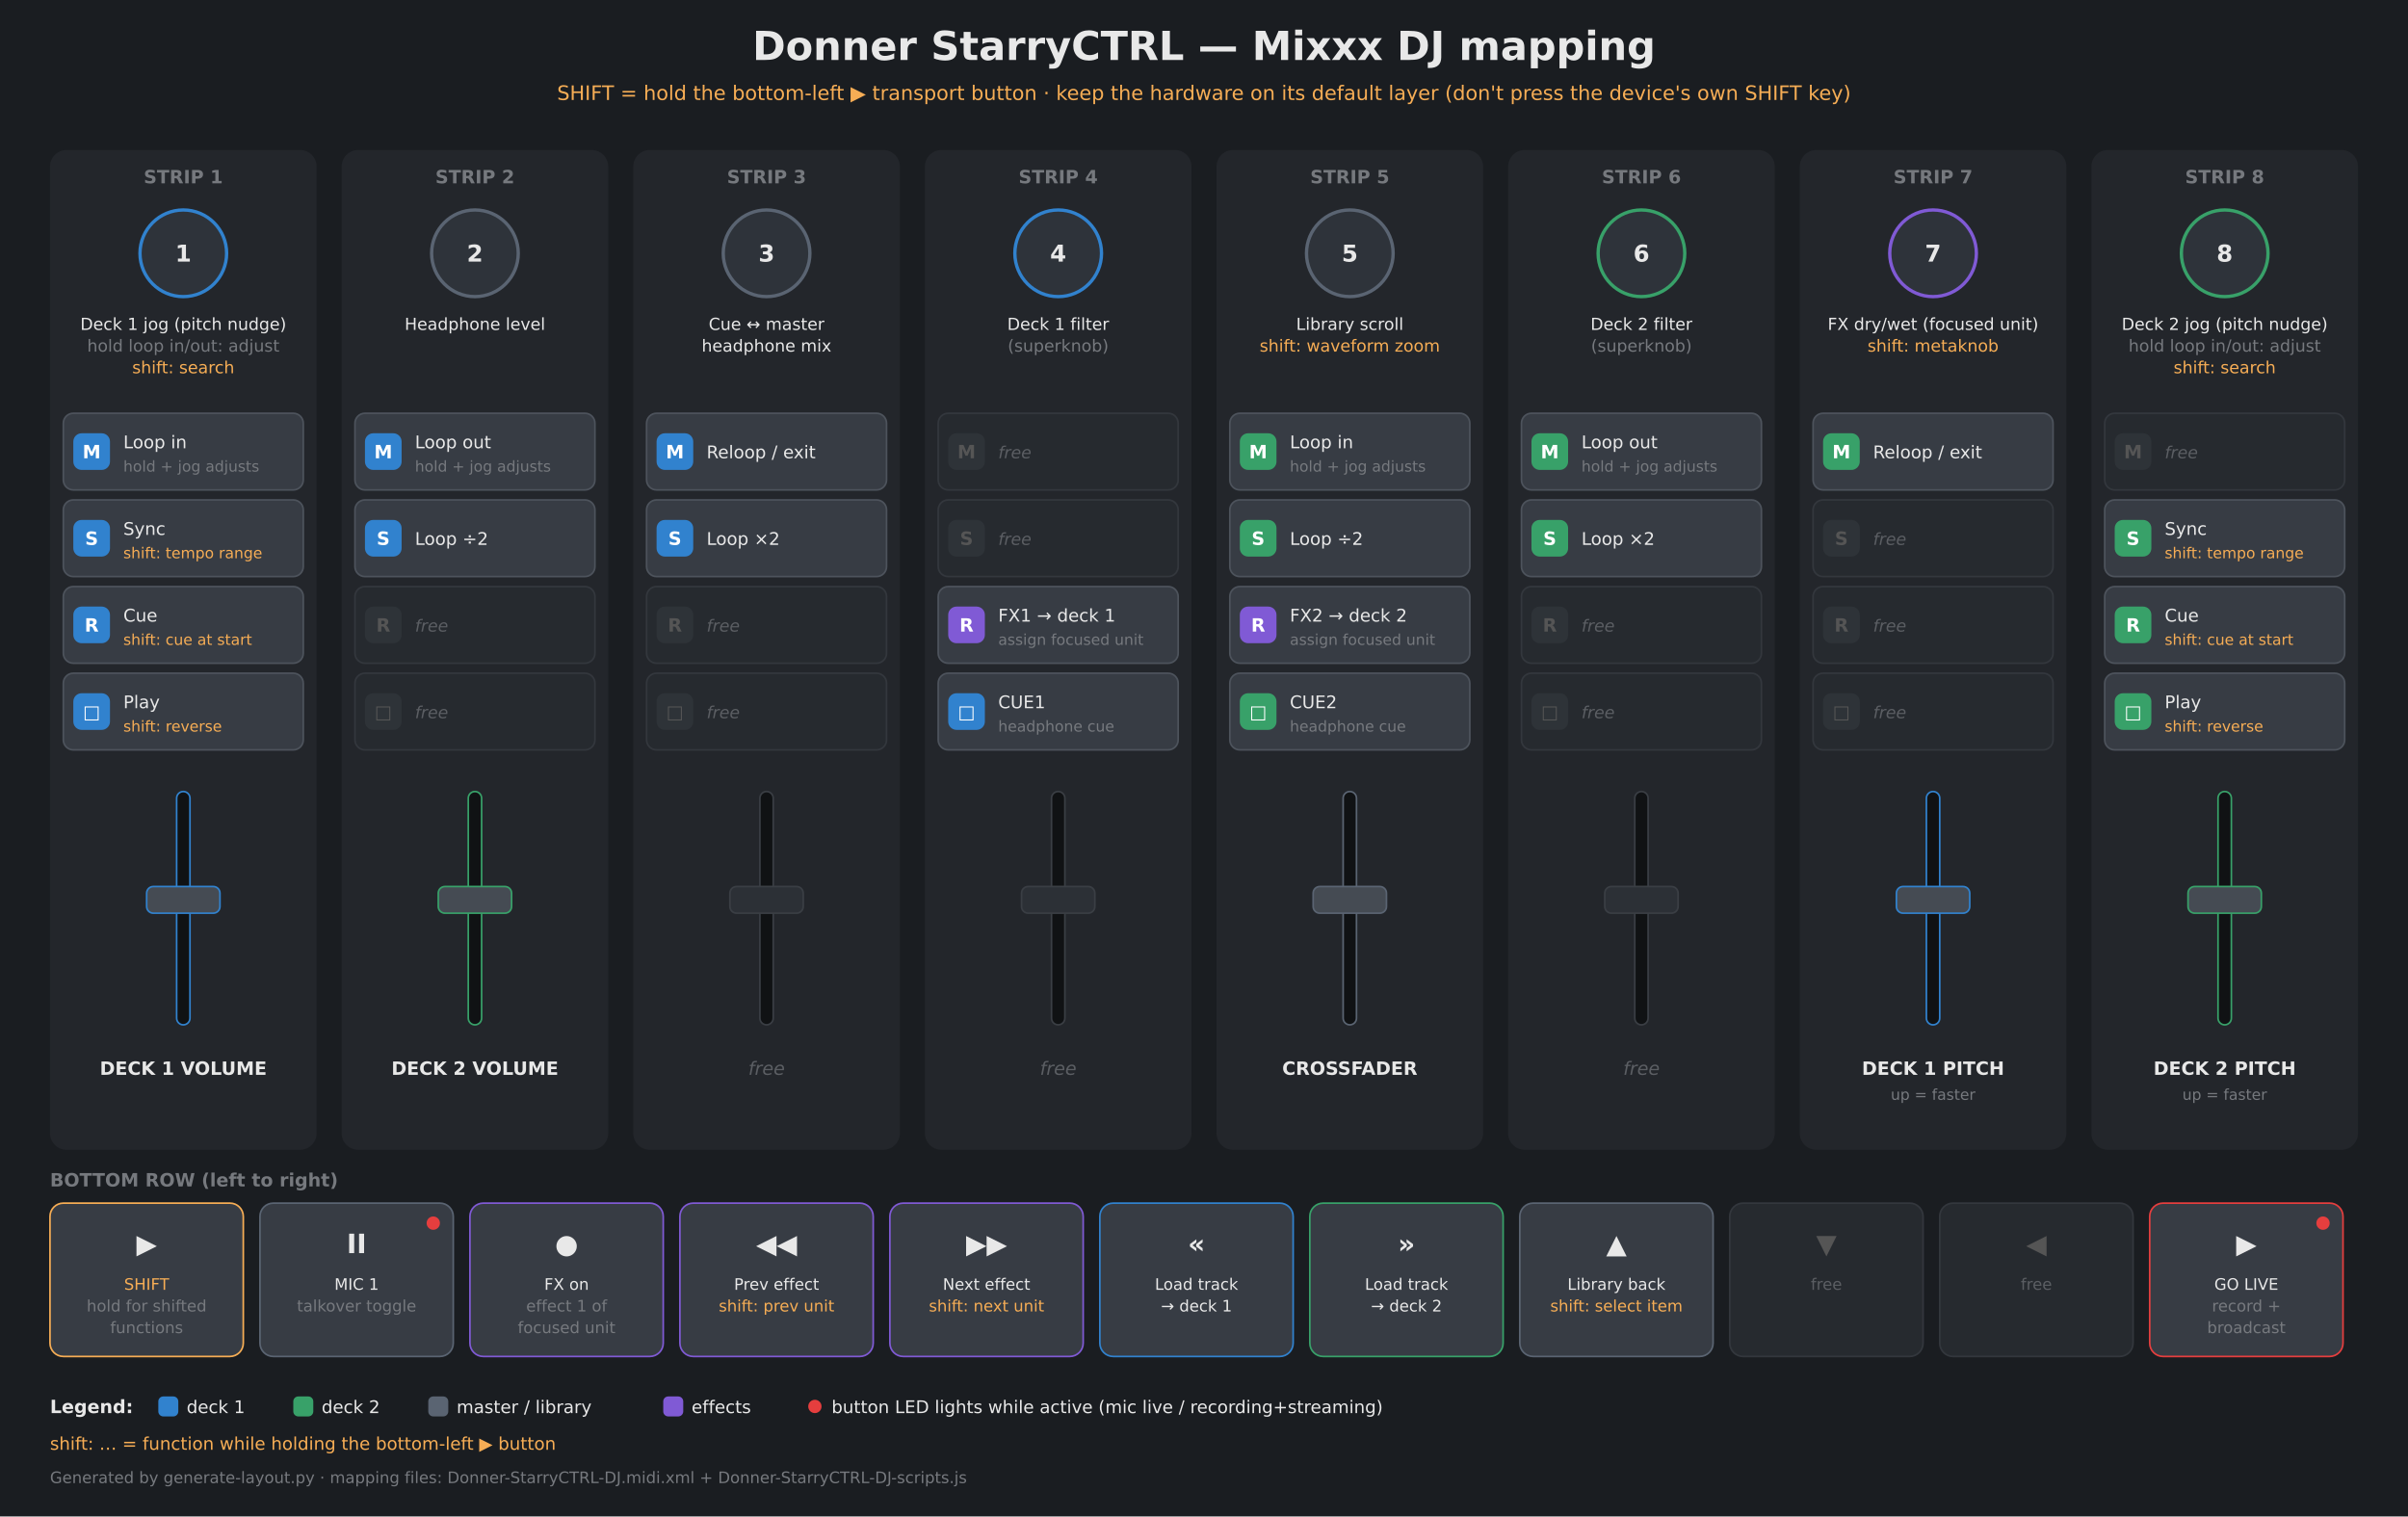
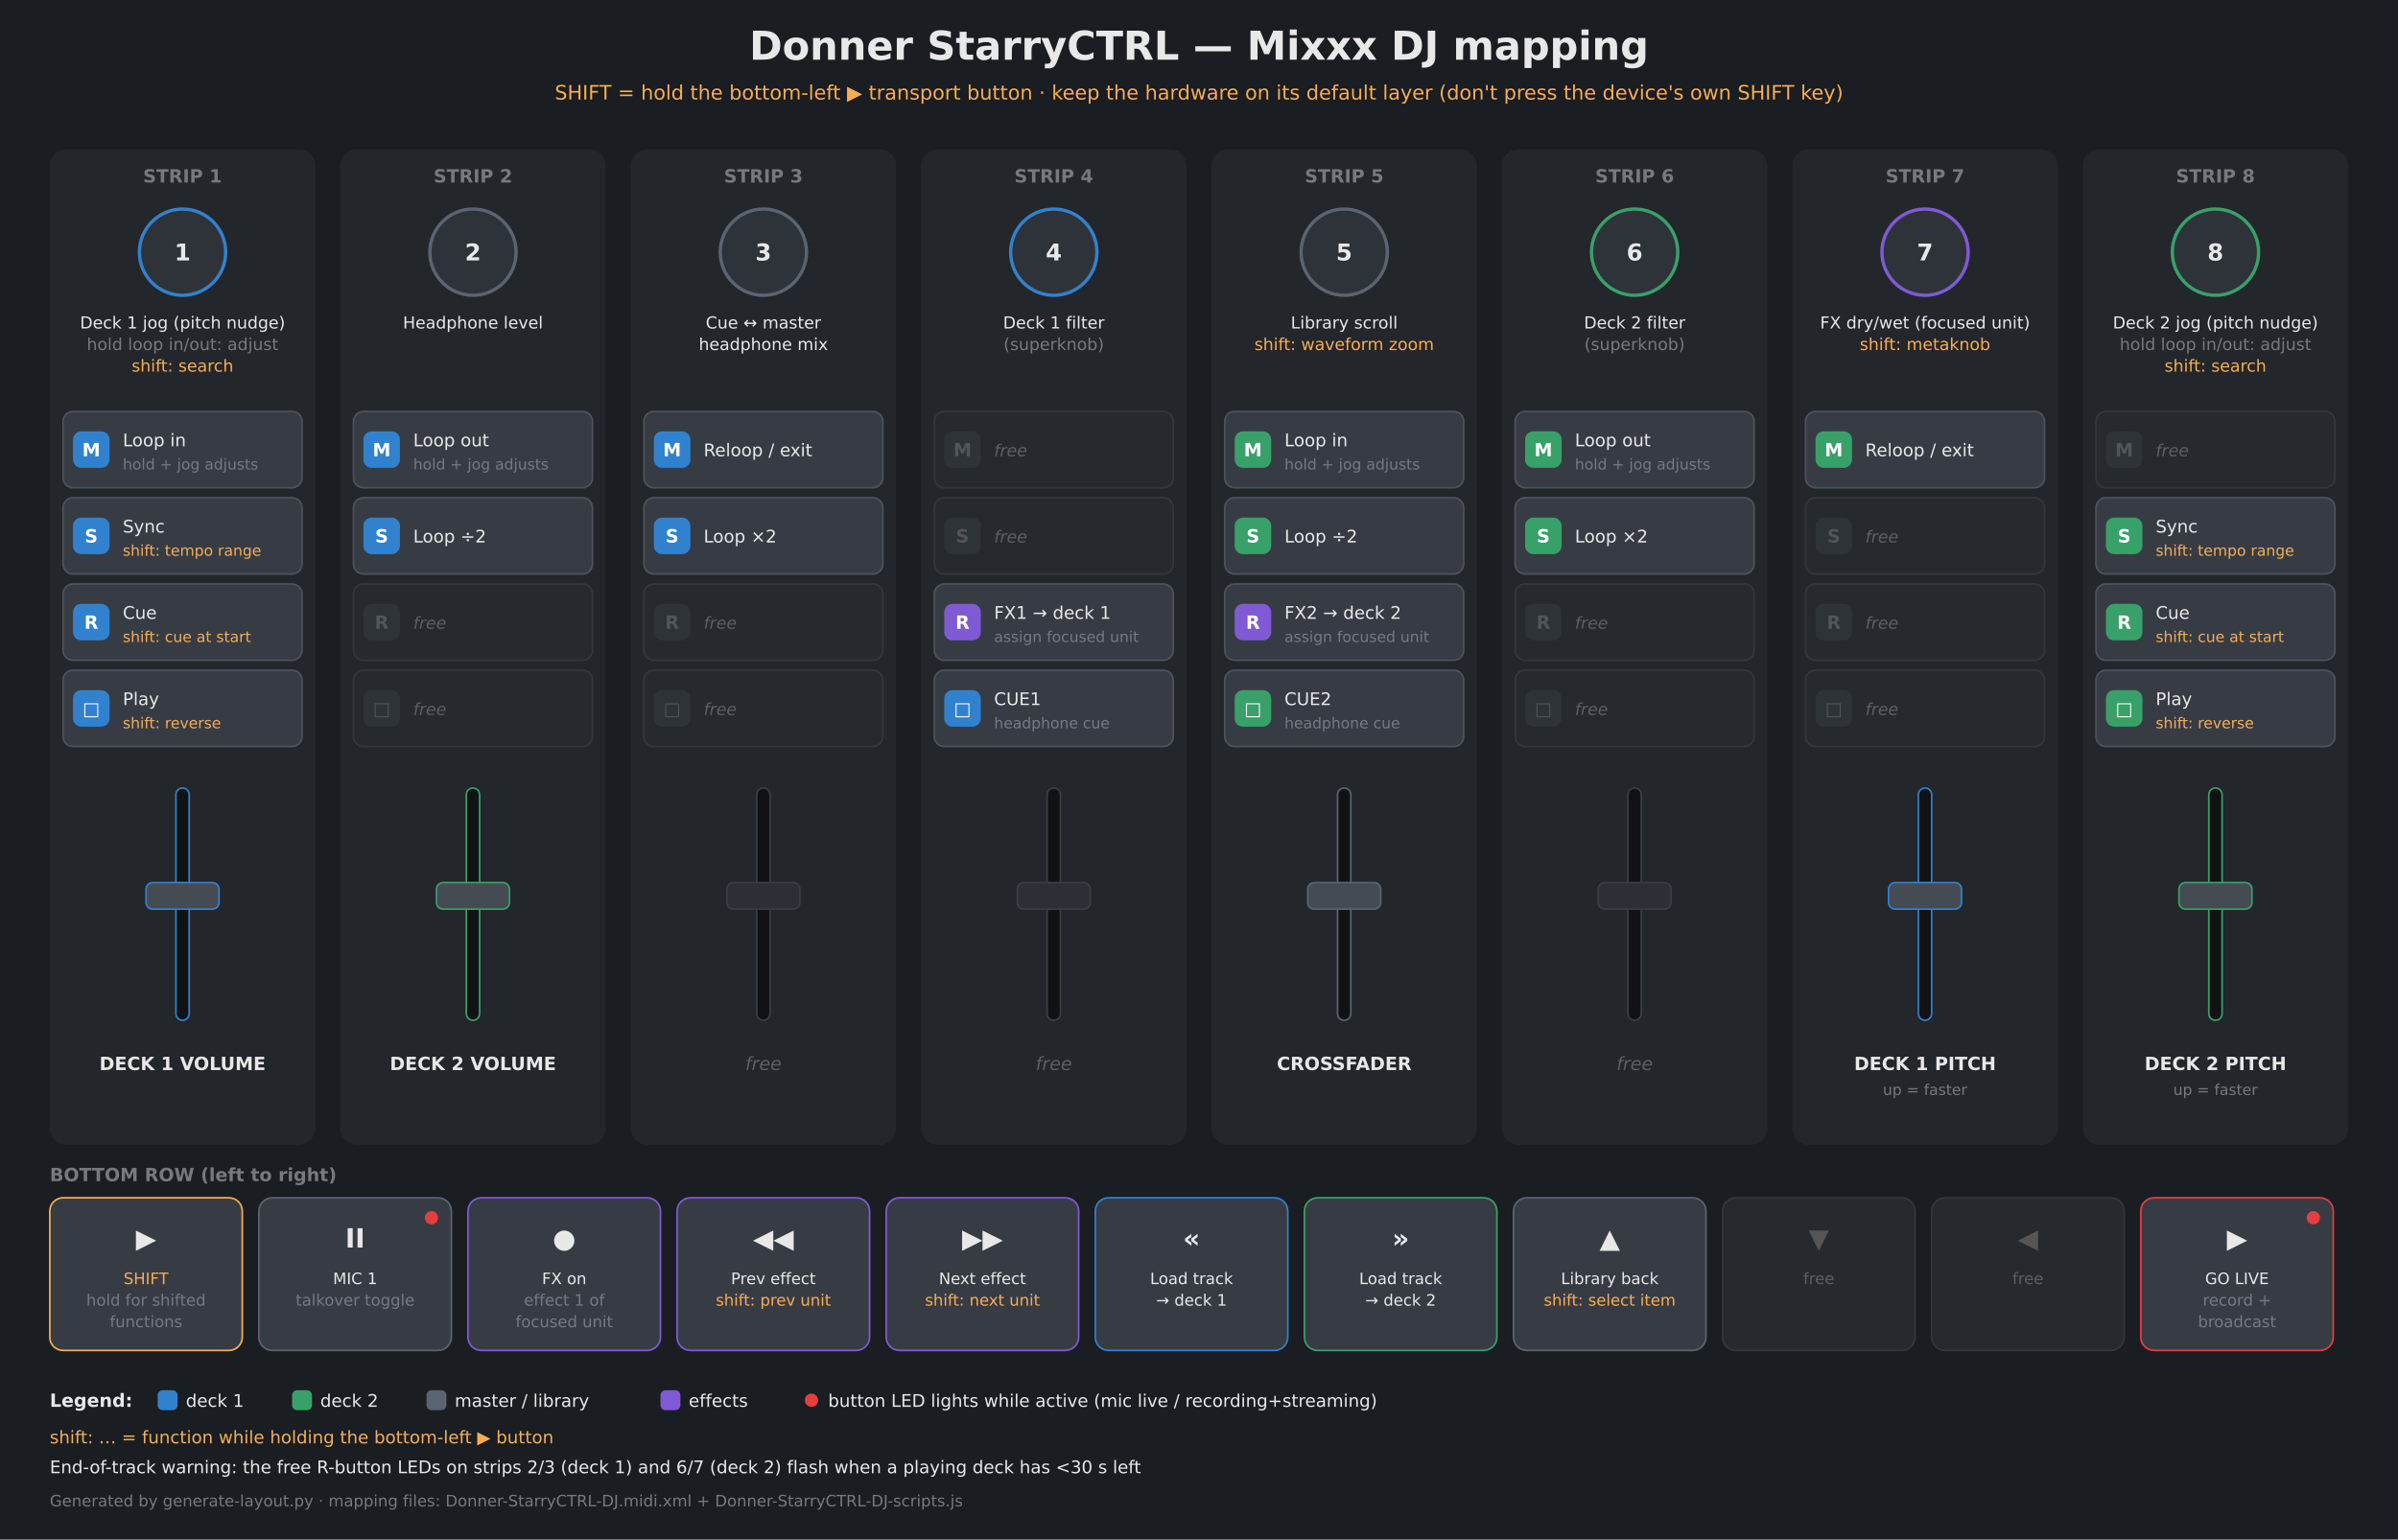
- <svg xmlns="http://www.w3.org/2000/svg" width="1445" height="910" viewBox="0 0 1445 910">
-   <rect width="1445" height="910" fill="#1a1d21" />
+ <svg xmlns="http://www.w3.org/2000/svg" width="1445" height="928" viewBox="0 0 1445 928">
+   <rect width="1445" height="928" fill="#1a1d21" />
  <text x="722.5" y="36" font-size="24" fill="#e8e8e8" text-anchor="middle" font-weight="bold" font-family="DejaVu Sans, Verdana, Arial, sans-serif">Donner StarryCTRL — Mixxx DJ mapping</text>
  <text x="722.5" y="60" font-size="12" fill="#f6ad55" text-anchor="middle" font-weight="normal" font-family="DejaVu Sans, Verdana, Arial, sans-serif">SHIFT = hold the bottom-left ▶ transport button  ·  keep the hardware on its default layer (don't press the device's own SHIFT key)</text>
  <rect x="30" y="90" width="160" height="600" rx="10" fill="#23262b" />
  <text x="110.0" y="110" font-size="11" fill="#76797e" text-anchor="middle" font-weight="bold" font-family="DejaVu Sans, Verdana, Arial, sans-serif">STRIP 1</text>
  <circle cx="110.0" cy="152" r="26" fill="#2e333a" stroke="#3182ce" stroke-width="2" />
  <text x="110.0" y="157" font-size="14" fill="#e8e8e8" text-anchor="middle" font-weight="bold" font-family="DejaVu Sans, Verdana, Arial, sans-serif">1</text>
  <text x="110.0" y="198" font-size="10" fill="#e8e8e8" text-anchor="middle" font-weight="normal" font-family="DejaVu Sans, Verdana, Arial, sans-serif">Deck 1 jog (pitch nudge)</text>
  <text x="110.0" y="211" font-size="10" fill="#76797e" text-anchor="middle" font-weight="normal" font-family="DejaVu Sans, Verdana, Arial, sans-serif">hold loop in/out: adjust</text>
  <text x="110.0" y="224" font-size="10" fill="#f6ad55" text-anchor="middle" font-weight="normal" font-family="DejaVu Sans, Verdana, Arial, sans-serif">shift: search</text>
  <rect x="38" y="248" width="144" height="46" rx="6" fill="#373c44" stroke="#4d535c" />
  <rect x="44" y="260" width="22" height="22" rx="5" fill="#3182ce" />
  <text x="55" y="275" font-size="11" fill="#fff" text-anchor="middle" font-weight="bold" font-family="DejaVu Sans, Verdana, Arial, sans-serif">M</text>
  <text x="74" y="269" font-size="10.5" fill="#e8e8e8" text-anchor="start" font-weight="normal" font-family="DejaVu Sans, Verdana, Arial, sans-serif">Loop in</text>
  <text x="74" y="283" font-size="9" fill="#76797e" text-anchor="start" font-weight="normal" font-family="DejaVu Sans, Verdana, Arial, sans-serif">hold + jog adjusts</text>
  <rect x="38" y="300" width="144" height="46" rx="6" fill="#373c44" stroke="#4d535c" />
  <rect x="44" y="312" width="22" height="22" rx="5" fill="#3182ce" />
  <text x="55" y="327" font-size="11" fill="#fff" text-anchor="middle" font-weight="bold" font-family="DejaVu Sans, Verdana, Arial, sans-serif">S</text>
  <text x="74" y="321" font-size="10.5" fill="#e8e8e8" text-anchor="start" font-weight="normal" font-family="DejaVu Sans, Verdana, Arial, sans-serif">Sync</text>
  <text x="74" y="335" font-size="9" fill="#f6ad55" text-anchor="start" font-weight="normal" font-family="DejaVu Sans, Verdana, Arial, sans-serif">shift: tempo range</text>
  <rect x="38" y="352" width="144" height="46" rx="6" fill="#373c44" stroke="#4d535c" />
  <rect x="44" y="364" width="22" height="22" rx="5" fill="#3182ce" />
  <text x="55" y="379" font-size="11" fill="#fff" text-anchor="middle" font-weight="bold" font-family="DejaVu Sans, Verdana, Arial, sans-serif">R</text>
  <text x="74" y="373" font-size="10.5" fill="#e8e8e8" text-anchor="start" font-weight="normal" font-family="DejaVu Sans, Verdana, Arial, sans-serif">Cue</text>
  <text x="74" y="387" font-size="9" fill="#f6ad55" text-anchor="start" font-weight="normal" font-family="DejaVu Sans, Verdana, Arial, sans-serif">shift: cue at start</text>
  <rect x="38" y="404" width="144" height="46" rx="6" fill="#373c44" stroke="#4d535c" />
  <rect x="44" y="416" width="22" height="22" rx="5" fill="#3182ce" />
  <text x="55" y="431" font-size="11" fill="#fff" text-anchor="middle" font-weight="bold" font-family="DejaVu Sans, Verdana, Arial, sans-serif">□</text>
  <text x="74" y="425" font-size="10.5" fill="#e8e8e8" text-anchor="start" font-weight="normal" font-family="DejaVu Sans, Verdana, Arial, sans-serif">Play</text>
  <text x="74" y="439" font-size="9" fill="#f6ad55" text-anchor="start" font-weight="normal" font-family="DejaVu Sans, Verdana, Arial, sans-serif">shift: reverse</text>
  <rect x="106.0" y="475" width="8" height="140" rx="4" fill="#101214" stroke="#3182ce" />
  <rect x="88.0" y="532" width="44" height="16" rx="4" fill="#454b53" stroke="#3182ce" />
  <text x="110.0" y="645" font-size="11" fill="#e8e8e8" text-anchor="middle" font-weight="bold" font-family="DejaVu Sans, Verdana, Arial, sans-serif">DECK 1 VOLUME</text>
  <rect x="205" y="90" width="160" height="600" rx="10" fill="#23262b" />
  <text x="285.0" y="110" font-size="11" fill="#76797e" text-anchor="middle" font-weight="bold" font-family="DejaVu Sans, Verdana, Arial, sans-serif">STRIP 2</text>
  <circle cx="285.0" cy="152" r="26" fill="#2e333a" stroke="#5a6472" stroke-width="2" />
  <text x="285.0" y="157" font-size="14" fill="#e8e8e8" text-anchor="middle" font-weight="bold" font-family="DejaVu Sans, Verdana, Arial, sans-serif">2</text>
  <text x="285.0" y="198" font-size="10" fill="#e8e8e8" text-anchor="middle" font-weight="normal" font-family="DejaVu Sans, Verdana, Arial, sans-serif">Headphone level</text>
  <rect x="213" y="248" width="144" height="46" rx="6" fill="#373c44" stroke="#4d535c" />
  <rect x="219" y="260" width="22" height="22" rx="5" fill="#3182ce" />
  <text x="230" y="275" font-size="11" fill="#fff" text-anchor="middle" font-weight="bold" font-family="DejaVu Sans, Verdana, Arial, sans-serif">M</text>
  <text x="249" y="269" font-size="10.5" fill="#e8e8e8" text-anchor="start" font-weight="normal" font-family="DejaVu Sans, Verdana, Arial, sans-serif">Loop out</text>
  <text x="249" y="283" font-size="9" fill="#76797e" text-anchor="start" font-weight="normal" font-family="DejaVu Sans, Verdana, Arial, sans-serif">hold + jog adjusts</text>
  <rect x="213" y="300" width="144" height="46" rx="6" fill="#373c44" stroke="#4d535c" />
  <rect x="219" y="312" width="22" height="22" rx="5" fill="#3182ce" />
  <text x="230" y="327" font-size="11" fill="#fff" text-anchor="middle" font-weight="bold" font-family="DejaVu Sans, Verdana, Arial, sans-serif">S</text>
  <text x="249" y="327" font-size="10.5" fill="#e8e8e8" text-anchor="start" font-weight="normal" font-family="DejaVu Sans, Verdana, Arial, sans-serif">Loop ÷2</text>
  <rect x="213" y="352" width="144" height="46" rx="6" fill="#262a2f" stroke="#33373d" />
  <rect x="219" y="364" width="22" height="22" rx="5" fill="#2e3338" />
  <text x="230" y="379" font-size="11" fill="#555" text-anchor="middle" font-weight="bold" font-family="DejaVu Sans, Verdana, Arial, sans-serif">R</text>
  <text x="249" y="379" font-size="10" fill="#5b5e63" text-anchor="start" font-weight="normal" font-family="DejaVu Sans, Verdana, Arial, sans-serif" font-style="italic">free</text>
  <rect x="213" y="404" width="144" height="46" rx="6" fill="#262a2f" stroke="#33373d" />
  <rect x="219" y="416" width="22" height="22" rx="5" fill="#2e3338" />
  <text x="230" y="431" font-size="11" fill="#555" text-anchor="middle" font-weight="bold" font-family="DejaVu Sans, Verdana, Arial, sans-serif">□</text>
  <text x="249" y="431" font-size="10" fill="#5b5e63" text-anchor="start" font-weight="normal" font-family="DejaVu Sans, Verdana, Arial, sans-serif" font-style="italic">free</text>
  <rect x="281.0" y="475" width="8" height="140" rx="4" fill="#101214" stroke="#38a169" />
  <rect x="263.0" y="532" width="44" height="16" rx="4" fill="#454b53" stroke="#38a169" />
  <text x="285.0" y="645" font-size="11" fill="#e8e8e8" text-anchor="middle" font-weight="bold" font-family="DejaVu Sans, Verdana, Arial, sans-serif">DECK 2 VOLUME</text>
  <rect x="380" y="90" width="160" height="600" rx="10" fill="#23262b" />
  <text x="460.0" y="110" font-size="11" fill="#76797e" text-anchor="middle" font-weight="bold" font-family="DejaVu Sans, Verdana, Arial, sans-serif">STRIP 3</text>
  <circle cx="460.0" cy="152" r="26" fill="#2e333a" stroke="#5a6472" stroke-width="2" />
  <text x="460.0" y="157" font-size="14" fill="#e8e8e8" text-anchor="middle" font-weight="bold" font-family="DejaVu Sans, Verdana, Arial, sans-serif">3</text>
  <text x="460.0" y="198" font-size="10" fill="#e8e8e8" text-anchor="middle" font-weight="normal" font-family="DejaVu Sans, Verdana, Arial, sans-serif">Cue ↔ master</text>
  <text x="460.0" y="211" font-size="10" fill="#e8e8e8" text-anchor="middle" font-weight="normal" font-family="DejaVu Sans, Verdana, Arial, sans-serif">headphone mix</text>
  <rect x="388" y="248" width="144" height="46" rx="6" fill="#373c44" stroke="#4d535c" />
  <rect x="394" y="260" width="22" height="22" rx="5" fill="#3182ce" />
  <text x="405" y="275" font-size="11" fill="#fff" text-anchor="middle" font-weight="bold" font-family="DejaVu Sans, Verdana, Arial, sans-serif">M</text>
  <text x="424" y="275" font-size="10.5" fill="#e8e8e8" text-anchor="start" font-weight="normal" font-family="DejaVu Sans, Verdana, Arial, sans-serif">Reloop / exit</text>
  <rect x="388" y="300" width="144" height="46" rx="6" fill="#373c44" stroke="#4d535c" />
  <rect x="394" y="312" width="22" height="22" rx="5" fill="#3182ce" />
  <text x="405" y="327" font-size="11" fill="#fff" text-anchor="middle" font-weight="bold" font-family="DejaVu Sans, Verdana, Arial, sans-serif">S</text>
  <text x="424" y="327" font-size="10.5" fill="#e8e8e8" text-anchor="start" font-weight="normal" font-family="DejaVu Sans, Verdana, Arial, sans-serif">Loop ×2</text>
  <rect x="388" y="352" width="144" height="46" rx="6" fill="#262a2f" stroke="#33373d" />
  <rect x="394" y="364" width="22" height="22" rx="5" fill="#2e3338" />
  <text x="405" y="379" font-size="11" fill="#555" text-anchor="middle" font-weight="bold" font-family="DejaVu Sans, Verdana, Arial, sans-serif">R</text>
  <text x="424" y="379" font-size="10" fill="#5b5e63" text-anchor="start" font-weight="normal" font-family="DejaVu Sans, Verdana, Arial, sans-serif" font-style="italic">free</text>
  <rect x="388" y="404" width="144" height="46" rx="6" fill="#262a2f" stroke="#33373d" />
  <rect x="394" y="416" width="22" height="22" rx="5" fill="#2e3338" />
  <text x="405" y="431" font-size="11" fill="#555" text-anchor="middle" font-weight="bold" font-family="DejaVu Sans, Verdana, Arial, sans-serif">□</text>
  <text x="424" y="431" font-size="10" fill="#5b5e63" text-anchor="start" font-weight="normal" font-family="DejaVu Sans, Verdana, Arial, sans-serif" font-style="italic">free</text>
  <rect x="456.0" y="475" width="8" height="140" rx="4" fill="#101214" stroke="#3a3e44" />
  <rect x="438.0" y="532" width="44" height="16" rx="4" fill="#2c3036" stroke="#3a3e44" />
  <text x="460.0" y="645" font-size="11" fill="#5b5e63" text-anchor="middle" font-weight="normal" font-family="DejaVu Sans, Verdana, Arial, sans-serif" font-style="italic">free</text>
  <rect x="555" y="90" width="160" height="600" rx="10" fill="#23262b" />
  <text x="635.0" y="110" font-size="11" fill="#76797e" text-anchor="middle" font-weight="bold" font-family="DejaVu Sans, Verdana, Arial, sans-serif">STRIP 4</text>
  <circle cx="635.0" cy="152" r="26" fill="#2e333a" stroke="#3182ce" stroke-width="2" />
  <text x="635.0" y="157" font-size="14" fill="#e8e8e8" text-anchor="middle" font-weight="bold" font-family="DejaVu Sans, Verdana, Arial, sans-serif">4</text>
  <text x="635.0" y="198" font-size="10" fill="#e8e8e8" text-anchor="middle" font-weight="normal" font-family="DejaVu Sans, Verdana, Arial, sans-serif">Deck 1 filter</text>
  <text x="635.0" y="211" font-size="10" fill="#76797e" text-anchor="middle" font-weight="normal" font-family="DejaVu Sans, Verdana, Arial, sans-serif">(superknob)</text>
  <rect x="563" y="248" width="144" height="46" rx="6" fill="#262a2f" stroke="#33373d" />
  <rect x="569" y="260" width="22" height="22" rx="5" fill="#2e3338" />
  <text x="580" y="275" font-size="11" fill="#555" text-anchor="middle" font-weight="bold" font-family="DejaVu Sans, Verdana, Arial, sans-serif">M</text>
  <text x="599" y="275" font-size="10" fill="#5b5e63" text-anchor="start" font-weight="normal" font-family="DejaVu Sans, Verdana, Arial, sans-serif" font-style="italic">free</text>
  <rect x="563" y="300" width="144" height="46" rx="6" fill="#262a2f" stroke="#33373d" />
  <rect x="569" y="312" width="22" height="22" rx="5" fill="#2e3338" />
  <text x="580" y="327" font-size="11" fill="#555" text-anchor="middle" font-weight="bold" font-family="DejaVu Sans, Verdana, Arial, sans-serif">S</text>
  <text x="599" y="327" font-size="10" fill="#5b5e63" text-anchor="start" font-weight="normal" font-family="DejaVu Sans, Verdana, Arial, sans-serif" font-style="italic">free</text>
  <rect x="563" y="352" width="144" height="46" rx="6" fill="#373c44" stroke="#4d535c" />
  <rect x="569" y="364" width="22" height="22" rx="5" fill="#805ad5" />
  <text x="580" y="379" font-size="11" fill="#fff" text-anchor="middle" font-weight="bold" font-family="DejaVu Sans, Verdana, Arial, sans-serif">R</text>
  <text x="599" y="373" font-size="10.5" fill="#e8e8e8" text-anchor="start" font-weight="normal" font-family="DejaVu Sans, Verdana, Arial, sans-serif">FX1 → deck 1</text>
  <text x="599" y="387" font-size="9" fill="#76797e" text-anchor="start" font-weight="normal" font-family="DejaVu Sans, Verdana, Arial, sans-serif">assign focused unit</text>
  <rect x="563" y="404" width="144" height="46" rx="6" fill="#373c44" stroke="#4d535c" />
  <rect x="569" y="416" width="22" height="22" rx="5" fill="#3182ce" />
  <text x="580" y="431" font-size="11" fill="#fff" text-anchor="middle" font-weight="bold" font-family="DejaVu Sans, Verdana, Arial, sans-serif">□</text>
  <text x="599" y="425" font-size="10.5" fill="#e8e8e8" text-anchor="start" font-weight="normal" font-family="DejaVu Sans, Verdana, Arial, sans-serif">CUE1</text>
  <text x="599" y="439" font-size="9" fill="#76797e" text-anchor="start" font-weight="normal" font-family="DejaVu Sans, Verdana, Arial, sans-serif">headphone cue</text>
  <rect x="631.0" y="475" width="8" height="140" rx="4" fill="#101214" stroke="#3a3e44" />
  <rect x="613.0" y="532" width="44" height="16" rx="4" fill="#2c3036" stroke="#3a3e44" />
  <text x="635.0" y="645" font-size="11" fill="#5b5e63" text-anchor="middle" font-weight="normal" font-family="DejaVu Sans, Verdana, Arial, sans-serif" font-style="italic">free</text>
  <rect x="730" y="90" width="160" height="600" rx="10" fill="#23262b" />
  <text x="810.0" y="110" font-size="11" fill="#76797e" text-anchor="middle" font-weight="bold" font-family="DejaVu Sans, Verdana, Arial, sans-serif">STRIP 5</text>
  <circle cx="810.0" cy="152" r="26" fill="#2e333a" stroke="#5a6472" stroke-width="2" />
  <text x="810.0" y="157" font-size="14" fill="#e8e8e8" text-anchor="middle" font-weight="bold" font-family="DejaVu Sans, Verdana, Arial, sans-serif">5</text>
  <text x="810.0" y="198" font-size="10" fill="#e8e8e8" text-anchor="middle" font-weight="normal" font-family="DejaVu Sans, Verdana, Arial, sans-serif">Library scroll</text>
  <text x="810.0" y="211" font-size="10" fill="#f6ad55" text-anchor="middle" font-weight="normal" font-family="DejaVu Sans, Verdana, Arial, sans-serif">shift: waveform zoom</text>
  <rect x="738" y="248" width="144" height="46" rx="6" fill="#373c44" stroke="#4d535c" />
  <rect x="744" y="260" width="22" height="22" rx="5" fill="#38a169" />
  <text x="755" y="275" font-size="11" fill="#fff" text-anchor="middle" font-weight="bold" font-family="DejaVu Sans, Verdana, Arial, sans-serif">M</text>
  <text x="774" y="269" font-size="10.5" fill="#e8e8e8" text-anchor="start" font-weight="normal" font-family="DejaVu Sans, Verdana, Arial, sans-serif">Loop in</text>
  <text x="774" y="283" font-size="9" fill="#76797e" text-anchor="start" font-weight="normal" font-family="DejaVu Sans, Verdana, Arial, sans-serif">hold + jog adjusts</text>
  <rect x="738" y="300" width="144" height="46" rx="6" fill="#373c44" stroke="#4d535c" />
  <rect x="744" y="312" width="22" height="22" rx="5" fill="#38a169" />
  <text x="755" y="327" font-size="11" fill="#fff" text-anchor="middle" font-weight="bold" font-family="DejaVu Sans, Verdana, Arial, sans-serif">S</text>
  <text x="774" y="327" font-size="10.5" fill="#e8e8e8" text-anchor="start" font-weight="normal" font-family="DejaVu Sans, Verdana, Arial, sans-serif">Loop ÷2</text>
  <rect x="738" y="352" width="144" height="46" rx="6" fill="#373c44" stroke="#4d535c" />
  <rect x="744" y="364" width="22" height="22" rx="5" fill="#805ad5" />
  <text x="755" y="379" font-size="11" fill="#fff" text-anchor="middle" font-weight="bold" font-family="DejaVu Sans, Verdana, Arial, sans-serif">R</text>
  <text x="774" y="373" font-size="10.5" fill="#e8e8e8" text-anchor="start" font-weight="normal" font-family="DejaVu Sans, Verdana, Arial, sans-serif">FX2 → deck 2</text>
  <text x="774" y="387" font-size="9" fill="#76797e" text-anchor="start" font-weight="normal" font-family="DejaVu Sans, Verdana, Arial, sans-serif">assign focused unit</text>
  <rect x="738" y="404" width="144" height="46" rx="6" fill="#373c44" stroke="#4d535c" />
  <rect x="744" y="416" width="22" height="22" rx="5" fill="#38a169" />
  <text x="755" y="431" font-size="11" fill="#fff" text-anchor="middle" font-weight="bold" font-family="DejaVu Sans, Verdana, Arial, sans-serif">□</text>
  <text x="774" y="425" font-size="10.5" fill="#e8e8e8" text-anchor="start" font-weight="normal" font-family="DejaVu Sans, Verdana, Arial, sans-serif">CUE2</text>
  <text x="774" y="439" font-size="9" fill="#76797e" text-anchor="start" font-weight="normal" font-family="DejaVu Sans, Verdana, Arial, sans-serif">headphone cue</text>
  <rect x="806.0" y="475" width="8" height="140" rx="4" fill="#101214" stroke="#5a6472" />
  <rect x="788.0" y="532" width="44" height="16" rx="4" fill="#454b53" stroke="#5a6472" />
  <text x="810.0" y="645" font-size="11" fill="#e8e8e8" text-anchor="middle" font-weight="bold" font-family="DejaVu Sans, Verdana, Arial, sans-serif">CROSSFADER</text>
  <rect x="905" y="90" width="160" height="600" rx="10" fill="#23262b" />
  <text x="985.0" y="110" font-size="11" fill="#76797e" text-anchor="middle" font-weight="bold" font-family="DejaVu Sans, Verdana, Arial, sans-serif">STRIP 6</text>
  <circle cx="985.0" cy="152" r="26" fill="#2e333a" stroke="#38a169" stroke-width="2" />
  <text x="985.0" y="157" font-size="14" fill="#e8e8e8" text-anchor="middle" font-weight="bold" font-family="DejaVu Sans, Verdana, Arial, sans-serif">6</text>
  <text x="985.0" y="198" font-size="10" fill="#e8e8e8" text-anchor="middle" font-weight="normal" font-family="DejaVu Sans, Verdana, Arial, sans-serif">Deck 2 filter</text>
  <text x="985.0" y="211" font-size="10" fill="#76797e" text-anchor="middle" font-weight="normal" font-family="DejaVu Sans, Verdana, Arial, sans-serif">(superknob)</text>
  <rect x="913" y="248" width="144" height="46" rx="6" fill="#373c44" stroke="#4d535c" />
  <rect x="919" y="260" width="22" height="22" rx="5" fill="#38a169" />
  <text x="930" y="275" font-size="11" fill="#fff" text-anchor="middle" font-weight="bold" font-family="DejaVu Sans, Verdana, Arial, sans-serif">M</text>
  <text x="949" y="269" font-size="10.5" fill="#e8e8e8" text-anchor="start" font-weight="normal" font-family="DejaVu Sans, Verdana, Arial, sans-serif">Loop out</text>
  <text x="949" y="283" font-size="9" fill="#76797e" text-anchor="start" font-weight="normal" font-family="DejaVu Sans, Verdana, Arial, sans-serif">hold + jog adjusts</text>
  <rect x="913" y="300" width="144" height="46" rx="6" fill="#373c44" stroke="#4d535c" />
  <rect x="919" y="312" width="22" height="22" rx="5" fill="#38a169" />
  <text x="930" y="327" font-size="11" fill="#fff" text-anchor="middle" font-weight="bold" font-family="DejaVu Sans, Verdana, Arial, sans-serif">S</text>
  <text x="949" y="327" font-size="10.5" fill="#e8e8e8" text-anchor="start" font-weight="normal" font-family="DejaVu Sans, Verdana, Arial, sans-serif">Loop ×2</text>
  <rect x="913" y="352" width="144" height="46" rx="6" fill="#262a2f" stroke="#33373d" />
  <rect x="919" y="364" width="22" height="22" rx="5" fill="#2e3338" />
  <text x="930" y="379" font-size="11" fill="#555" text-anchor="middle" font-weight="bold" font-family="DejaVu Sans, Verdana, Arial, sans-serif">R</text>
  <text x="949" y="379" font-size="10" fill="#5b5e63" text-anchor="start" font-weight="normal" font-family="DejaVu Sans, Verdana, Arial, sans-serif" font-style="italic">free</text>
  <rect x="913" y="404" width="144" height="46" rx="6" fill="#262a2f" stroke="#33373d" />
  <rect x="919" y="416" width="22" height="22" rx="5" fill="#2e3338" />
  <text x="930" y="431" font-size="11" fill="#555" text-anchor="middle" font-weight="bold" font-family="DejaVu Sans, Verdana, Arial, sans-serif">□</text>
  <text x="949" y="431" font-size="10" fill="#5b5e63" text-anchor="start" font-weight="normal" font-family="DejaVu Sans, Verdana, Arial, sans-serif" font-style="italic">free</text>
  <rect x="981.0" y="475" width="8" height="140" rx="4" fill="#101214" stroke="#3a3e44" />
  <rect x="963.0" y="532" width="44" height="16" rx="4" fill="#2c3036" stroke="#3a3e44" />
  <text x="985.0" y="645" font-size="11" fill="#5b5e63" text-anchor="middle" font-weight="normal" font-family="DejaVu Sans, Verdana, Arial, sans-serif" font-style="italic">free</text>
  <rect x="1080" y="90" width="160" height="600" rx="10" fill="#23262b" />
  <text x="1160.0" y="110" font-size="11" fill="#76797e" text-anchor="middle" font-weight="bold" font-family="DejaVu Sans, Verdana, Arial, sans-serif">STRIP 7</text>
  <circle cx="1160.0" cy="152" r="26" fill="#2e333a" stroke="#805ad5" stroke-width="2" />
  <text x="1160.0" y="157" font-size="14" fill="#e8e8e8" text-anchor="middle" font-weight="bold" font-family="DejaVu Sans, Verdana, Arial, sans-serif">7</text>
  <text x="1160.0" y="198" font-size="10" fill="#e8e8e8" text-anchor="middle" font-weight="normal" font-family="DejaVu Sans, Verdana, Arial, sans-serif">FX dry/wet (focused unit)</text>
  <text x="1160.0" y="211" font-size="10" fill="#f6ad55" text-anchor="middle" font-weight="normal" font-family="DejaVu Sans, Verdana, Arial, sans-serif">shift: metaknob</text>
  <rect x="1088" y="248" width="144" height="46" rx="6" fill="#373c44" stroke="#4d535c" />
  <rect x="1094" y="260" width="22" height="22" rx="5" fill="#38a169" />
  <text x="1105" y="275" font-size="11" fill="#fff" text-anchor="middle" font-weight="bold" font-family="DejaVu Sans, Verdana, Arial, sans-serif">M</text>
  <text x="1124" y="275" font-size="10.5" fill="#e8e8e8" text-anchor="start" font-weight="normal" font-family="DejaVu Sans, Verdana, Arial, sans-serif">Reloop / exit</text>
  <rect x="1088" y="300" width="144" height="46" rx="6" fill="#262a2f" stroke="#33373d" />
  <rect x="1094" y="312" width="22" height="22" rx="5" fill="#2e3338" />
  <text x="1105" y="327" font-size="11" fill="#555" text-anchor="middle" font-weight="bold" font-family="DejaVu Sans, Verdana, Arial, sans-serif">S</text>
  <text x="1124" y="327" font-size="10" fill="#5b5e63" text-anchor="start" font-weight="normal" font-family="DejaVu Sans, Verdana, Arial, sans-serif" font-style="italic">free</text>
  <rect x="1088" y="352" width="144" height="46" rx="6" fill="#262a2f" stroke="#33373d" />
  <rect x="1094" y="364" width="22" height="22" rx="5" fill="#2e3338" />
  <text x="1105" y="379" font-size="11" fill="#555" text-anchor="middle" font-weight="bold" font-family="DejaVu Sans, Verdana, Arial, sans-serif">R</text>
  <text x="1124" y="379" font-size="10" fill="#5b5e63" text-anchor="start" font-weight="normal" font-family="DejaVu Sans, Verdana, Arial, sans-serif" font-style="italic">free</text>
  <rect x="1088" y="404" width="144" height="46" rx="6" fill="#262a2f" stroke="#33373d" />
  <rect x="1094" y="416" width="22" height="22" rx="5" fill="#2e3338" />
  <text x="1105" y="431" font-size="11" fill="#555" text-anchor="middle" font-weight="bold" font-family="DejaVu Sans, Verdana, Arial, sans-serif">□</text>
  <text x="1124" y="431" font-size="10" fill="#5b5e63" text-anchor="start" font-weight="normal" font-family="DejaVu Sans, Verdana, Arial, sans-serif" font-style="italic">free</text>
  <rect x="1156.0" y="475" width="8" height="140" rx="4" fill="#101214" stroke="#3182ce" />
  <rect x="1138.0" y="532" width="44" height="16" rx="4" fill="#454b53" stroke="#3182ce" />
  <text x="1160.0" y="645" font-size="11" fill="#e8e8e8" text-anchor="middle" font-weight="bold" font-family="DejaVu Sans, Verdana, Arial, sans-serif">DECK 1 PITCH</text>
  <text x="1160.0" y="660" font-size="9" fill="#76797e" text-anchor="middle" font-weight="normal" font-family="DejaVu Sans, Verdana, Arial, sans-serif">up = faster</text>
  <rect x="1255" y="90" width="160" height="600" rx="10" fill="#23262b" />
  <text x="1335.0" y="110" font-size="11" fill="#76797e" text-anchor="middle" font-weight="bold" font-family="DejaVu Sans, Verdana, Arial, sans-serif">STRIP 8</text>
  <circle cx="1335.0" cy="152" r="26" fill="#2e333a" stroke="#38a169" stroke-width="2" />
  <text x="1335.0" y="157" font-size="14" fill="#e8e8e8" text-anchor="middle" font-weight="bold" font-family="DejaVu Sans, Verdana, Arial, sans-serif">8</text>
  <text x="1335.0" y="198" font-size="10" fill="#e8e8e8" text-anchor="middle" font-weight="normal" font-family="DejaVu Sans, Verdana, Arial, sans-serif">Deck 2 jog (pitch nudge)</text>
  <text x="1335.0" y="211" font-size="10" fill="#76797e" text-anchor="middle" font-weight="normal" font-family="DejaVu Sans, Verdana, Arial, sans-serif">hold loop in/out: adjust</text>
  <text x="1335.0" y="224" font-size="10" fill="#f6ad55" text-anchor="middle" font-weight="normal" font-family="DejaVu Sans, Verdana, Arial, sans-serif">shift: search</text>
  <rect x="1263" y="248" width="144" height="46" rx="6" fill="#262a2f" stroke="#33373d" />
  <rect x="1269" y="260" width="22" height="22" rx="5" fill="#2e3338" />
  <text x="1280" y="275" font-size="11" fill="#555" text-anchor="middle" font-weight="bold" font-family="DejaVu Sans, Verdana, Arial, sans-serif">M</text>
  <text x="1299" y="275" font-size="10" fill="#5b5e63" text-anchor="start" font-weight="normal" font-family="DejaVu Sans, Verdana, Arial, sans-serif" font-style="italic">free</text>
  <rect x="1263" y="300" width="144" height="46" rx="6" fill="#373c44" stroke="#4d535c" />
  <rect x="1269" y="312" width="22" height="22" rx="5" fill="#38a169" />
  <text x="1280" y="327" font-size="11" fill="#fff" text-anchor="middle" font-weight="bold" font-family="DejaVu Sans, Verdana, Arial, sans-serif">S</text>
  <text x="1299" y="321" font-size="10.5" fill="#e8e8e8" text-anchor="start" font-weight="normal" font-family="DejaVu Sans, Verdana, Arial, sans-serif">Sync</text>
  <text x="1299" y="335" font-size="9" fill="#f6ad55" text-anchor="start" font-weight="normal" font-family="DejaVu Sans, Verdana, Arial, sans-serif">shift: tempo range</text>
  <rect x="1263" y="352" width="144" height="46" rx="6" fill="#373c44" stroke="#4d535c" />
  <rect x="1269" y="364" width="22" height="22" rx="5" fill="#38a169" />
  <text x="1280" y="379" font-size="11" fill="#fff" text-anchor="middle" font-weight="bold" font-family="DejaVu Sans, Verdana, Arial, sans-serif">R</text>
  <text x="1299" y="373" font-size="10.5" fill="#e8e8e8" text-anchor="start" font-weight="normal" font-family="DejaVu Sans, Verdana, Arial, sans-serif">Cue</text>
  <text x="1299" y="387" font-size="9" fill="#f6ad55" text-anchor="start" font-weight="normal" font-family="DejaVu Sans, Verdana, Arial, sans-serif">shift: cue at start</text>
  <rect x="1263" y="404" width="144" height="46" rx="6" fill="#373c44" stroke="#4d535c" />
  <rect x="1269" y="416" width="22" height="22" rx="5" fill="#38a169" />
  <text x="1280" y="431" font-size="11" fill="#fff" text-anchor="middle" font-weight="bold" font-family="DejaVu Sans, Verdana, Arial, sans-serif">□</text>
  <text x="1299" y="425" font-size="10.5" fill="#e8e8e8" text-anchor="start" font-weight="normal" font-family="DejaVu Sans, Verdana, Arial, sans-serif">Play</text>
  <text x="1299" y="439" font-size="9" fill="#f6ad55" text-anchor="start" font-weight="normal" font-family="DejaVu Sans, Verdana, Arial, sans-serif">shift: reverse</text>
  <rect x="1331.0" y="475" width="8" height="140" rx="4" fill="#101214" stroke="#38a169" />
  <rect x="1313.0" y="532" width="44" height="16" rx="4" fill="#454b53" stroke="#38a169" />
  <text x="1335.0" y="645" font-size="11" fill="#e8e8e8" text-anchor="middle" font-weight="bold" font-family="DejaVu Sans, Verdana, Arial, sans-serif">DECK 2 PITCH</text>
  <text x="1335.0" y="660" font-size="9" fill="#76797e" text-anchor="middle" font-weight="normal" font-family="DejaVu Sans, Verdana, Arial, sans-serif">up = faster</text>
  <text x="30" y="712" font-size="11" fill="#76797e" text-anchor="start" font-weight="bold" font-family="DejaVu Sans, Verdana, Arial, sans-serif">BOTTOM ROW (left to right)</text>
  <rect x="30" y="722" width="116" height="92" rx="8" fill="#373c44" stroke="#f6ad55" />
  <text x="88.0" y="752" font-size="16" fill="#e8e8e8" text-anchor="middle" font-weight="bold" font-family="DejaVu Sans, Verdana, Arial, sans-serif">▶</text>
  <text x="88.0" y="774" font-size="9.5" fill="#f6ad55" text-anchor="middle" font-weight="normal" font-family="DejaVu Sans, Verdana, Arial, sans-serif">SHIFT</text>
  <text x="88.0" y="787" font-size="9.5" fill="#76797e" text-anchor="middle" font-weight="normal" font-family="DejaVu Sans, Verdana, Arial, sans-serif">hold for shifted</text>
  <text x="88.0" y="800" font-size="9.5" fill="#76797e" text-anchor="middle" font-weight="normal" font-family="DejaVu Sans, Verdana, Arial, sans-serif">functions</text>
  <rect x="156" y="722" width="116" height="92" rx="8" fill="#373c44" stroke="#5a6472" />
  <text x="214.0" y="752" font-size="16" fill="#e8e8e8" text-anchor="middle" font-weight="bold" font-family="DejaVu Sans, Verdana, Arial, sans-serif">II</text>
  <text x="214.0" y="774" font-size="9.5" fill="#e8e8e8" text-anchor="middle" font-weight="normal" font-family="DejaVu Sans, Verdana, Arial, sans-serif">MIC 1</text>
  <text x="214.0" y="787" font-size="9.5" fill="#76797e" text-anchor="middle" font-weight="normal" font-family="DejaVu Sans, Verdana, Arial, sans-serif">talkover toggle</text>
  <circle cx="260" cy="734" r="4" fill="#e53e3e" />
  <rect x="282" y="722" width="116" height="92" rx="8" fill="#373c44" stroke="#805ad5" />
  <text x="340.0" y="752" font-size="16" fill="#e8e8e8" text-anchor="middle" font-weight="bold" font-family="DejaVu Sans, Verdana, Arial, sans-serif">●</text>
  <text x="340.0" y="774" font-size="9.5" fill="#e8e8e8" text-anchor="middle" font-weight="normal" font-family="DejaVu Sans, Verdana, Arial, sans-serif">FX on</text>
  <text x="340.0" y="787" font-size="9.5" fill="#76797e" text-anchor="middle" font-weight="normal" font-family="DejaVu Sans, Verdana, Arial, sans-serif">effect 1 of</text>
  <text x="340.0" y="800" font-size="9.5" fill="#76797e" text-anchor="middle" font-weight="normal" font-family="DejaVu Sans, Verdana, Arial, sans-serif">focused unit</text>
  <rect x="408" y="722" width="116" height="92" rx="8" fill="#373c44" stroke="#805ad5" />
  <text x="466.0" y="752" font-size="16" fill="#e8e8e8" text-anchor="middle" font-weight="bold" font-family="DejaVu Sans, Verdana, Arial, sans-serif">◀◀</text>
  <text x="466.0" y="774" font-size="9.5" fill="#e8e8e8" text-anchor="middle" font-weight="normal" font-family="DejaVu Sans, Verdana, Arial, sans-serif">Prev effect</text>
  <text x="466.0" y="787" font-size="9.5" fill="#f6ad55" text-anchor="middle" font-weight="normal" font-family="DejaVu Sans, Verdana, Arial, sans-serif">shift: prev unit</text>
  <rect x="534" y="722" width="116" height="92" rx="8" fill="#373c44" stroke="#805ad5" />
  <text x="592.0" y="752" font-size="16" fill="#e8e8e8" text-anchor="middle" font-weight="bold" font-family="DejaVu Sans, Verdana, Arial, sans-serif">▶▶</text>
  <text x="592.0" y="774" font-size="9.5" fill="#e8e8e8" text-anchor="middle" font-weight="normal" font-family="DejaVu Sans, Verdana, Arial, sans-serif">Next effect</text>
  <text x="592.0" y="787" font-size="9.5" fill="#f6ad55" text-anchor="middle" font-weight="normal" font-family="DejaVu Sans, Verdana, Arial, sans-serif">shift: next unit</text>
  <rect x="660" y="722" width="116" height="92" rx="8" fill="#373c44" stroke="#3182ce" />
  <text x="718.0" y="752" font-size="16" fill="#e8e8e8" text-anchor="middle" font-weight="bold" font-family="DejaVu Sans, Verdana, Arial, sans-serif">«</text>
  <text x="718.0" y="774" font-size="9.5" fill="#e8e8e8" text-anchor="middle" font-weight="normal" font-family="DejaVu Sans, Verdana, Arial, sans-serif">Load track</text>
  <text x="718.0" y="787" font-size="9.5" fill="#e8e8e8" text-anchor="middle" font-weight="normal" font-family="DejaVu Sans, Verdana, Arial, sans-serif">→ deck 1</text>
  <rect x="786" y="722" width="116" height="92" rx="8" fill="#373c44" stroke="#38a169" />
  <text x="844.0" y="752" font-size="16" fill="#e8e8e8" text-anchor="middle" font-weight="bold" font-family="DejaVu Sans, Verdana, Arial, sans-serif">»</text>
  <text x="844.0" y="774" font-size="9.5" fill="#e8e8e8" text-anchor="middle" font-weight="normal" font-family="DejaVu Sans, Verdana, Arial, sans-serif">Load track</text>
  <text x="844.0" y="787" font-size="9.5" fill="#e8e8e8" text-anchor="middle" font-weight="normal" font-family="DejaVu Sans, Verdana, Arial, sans-serif">→ deck 2</text>
  <rect x="912" y="722" width="116" height="92" rx="8" fill="#373c44" stroke="#5a6472" />
  <text x="970.0" y="752" font-size="16" fill="#e8e8e8" text-anchor="middle" font-weight="bold" font-family="DejaVu Sans, Verdana, Arial, sans-serif">▲</text>
  <text x="970.0" y="774" font-size="9.5" fill="#e8e8e8" text-anchor="middle" font-weight="normal" font-family="DejaVu Sans, Verdana, Arial, sans-serif">Library back</text>
  <text x="970.0" y="787" font-size="9.5" fill="#f6ad55" text-anchor="middle" font-weight="normal" font-family="DejaVu Sans, Verdana, Arial, sans-serif">shift: select item</text>
  <rect x="1038" y="722" width="116" height="92" rx="8" fill="#262a2f" stroke="#33373d" />
  <text x="1096.0" y="752" font-size="16" fill="#555" text-anchor="middle" font-weight="bold" font-family="DejaVu Sans, Verdana, Arial, sans-serif">▼</text>
  <text x="1096.0" y="774" font-size="9.5" fill="#5b5e63" text-anchor="middle" font-weight="normal" font-family="DejaVu Sans, Verdana, Arial, sans-serif">free</text>
  <rect x="1164" y="722" width="116" height="92" rx="8" fill="#262a2f" stroke="#33373d" />
  <text x="1222.0" y="752" font-size="16" fill="#555" text-anchor="middle" font-weight="bold" font-family="DejaVu Sans, Verdana, Arial, sans-serif">◀</text>
  <text x="1222.0" y="774" font-size="9.5" fill="#5b5e63" text-anchor="middle" font-weight="normal" font-family="DejaVu Sans, Verdana, Arial, sans-serif">free</text>
  <rect x="1290" y="722" width="116" height="92" rx="8" fill="#373c44" stroke="#e53e3e" />
  <text x="1348.0" y="752" font-size="16" fill="#e8e8e8" text-anchor="middle" font-weight="bold" font-family="DejaVu Sans, Verdana, Arial, sans-serif">▶</text>
  <text x="1348.0" y="774" font-size="9.5" fill="#e8e8e8" text-anchor="middle" font-weight="normal" font-family="DejaVu Sans, Verdana, Arial, sans-serif">GO LIVE</text>
  <text x="1348.0" y="787" font-size="9.5" fill="#76797e" text-anchor="middle" font-weight="normal" font-family="DejaVu Sans, Verdana, Arial, sans-serif">record +</text>
  <text x="1348.0" y="800" font-size="9.5" fill="#76797e" text-anchor="middle" font-weight="normal" font-family="DejaVu Sans, Verdana, Arial, sans-serif">broadcast</text>
  <circle cx="1394" cy="734" r="4" fill="#e53e3e" />
  <text x="30" y="848" font-size="11" fill="#e8e8e8" text-anchor="start" font-weight="bold" font-family="DejaVu Sans, Verdana, Arial, sans-serif">Legend:</text>
  <rect x="95" y="838" width="12" height="12" rx="3" fill="#3182ce" />
  <text x="112" y="848" font-size="10.5" fill="#e8e8e8" text-anchor="start" font-weight="normal" font-family="DejaVu Sans, Verdana, Arial, sans-serif">deck 1</text>
  <rect x="176" y="838" width="12" height="12" rx="3" fill="#38a169" />
  <text x="193" y="848" font-size="10.5" fill="#e8e8e8" text-anchor="start" font-weight="normal" font-family="DejaVu Sans, Verdana, Arial, sans-serif">deck 2</text>
  <rect x="257" y="838" width="12" height="12" rx="3" fill="#5a6472" />
  <text x="274" y="848" font-size="10.5" fill="#e8e8e8" text-anchor="start" font-weight="normal" font-family="DejaVu Sans, Verdana, Arial, sans-serif">master / library</text>
  <rect x="398" y="838" width="12" height="12" rx="3" fill="#805ad5" />
  <text x="415" y="848" font-size="10.5" fill="#e8e8e8" text-anchor="start" font-weight="normal" font-family="DejaVu Sans, Verdana, Arial, sans-serif">effects</text>
  <circle cx="489" cy="844" r="4" fill="#e53e3e" />
  <text x="499" y="848" font-size="10.5" fill="#e8e8e8" text-anchor="start" font-weight="normal" font-family="DejaVu Sans, Verdana, Arial, sans-serif">button LED lights while active (mic live / recording+streaming)</text>
  <text x="30" y="870" font-size="10.5" fill="#f6ad55" text-anchor="start" font-weight="normal" font-family="DejaVu Sans, Verdana, Arial, sans-serif">shift: … = function while holding the bottom-left ▶ button</text>
-   <text x="30" y="890" font-size="9.5" fill="#76797e" text-anchor="start" font-weight="normal" font-family="DejaVu Sans, Verdana, Arial, sans-serif">Generated by generate-layout.py · mapping files: Donner-StarryCTRL-DJ.midi.xml + Donner-StarryCTRL-DJ-scripts.js</text>
+   <text x="30" y="888" font-size="10.5" fill="#e8e8e8" text-anchor="start" font-weight="normal" font-family="DejaVu Sans, Verdana, Arial, sans-serif">End-of-track warning: the free R-button LEDs on strips 2/3 (deck 1) and 6/7 (deck 2) flash when a playing deck has &lt;30 s left</text>
+   <text x="30" y="908" font-size="9.5" fill="#76797e" text-anchor="start" font-weight="normal" font-family="DejaVu Sans, Verdana, Arial, sans-serif">Generated by generate-layout.py · mapping files: Donner-StarryCTRL-DJ.midi.xml + Donner-StarryCTRL-DJ-scripts.js</text>
</svg>
